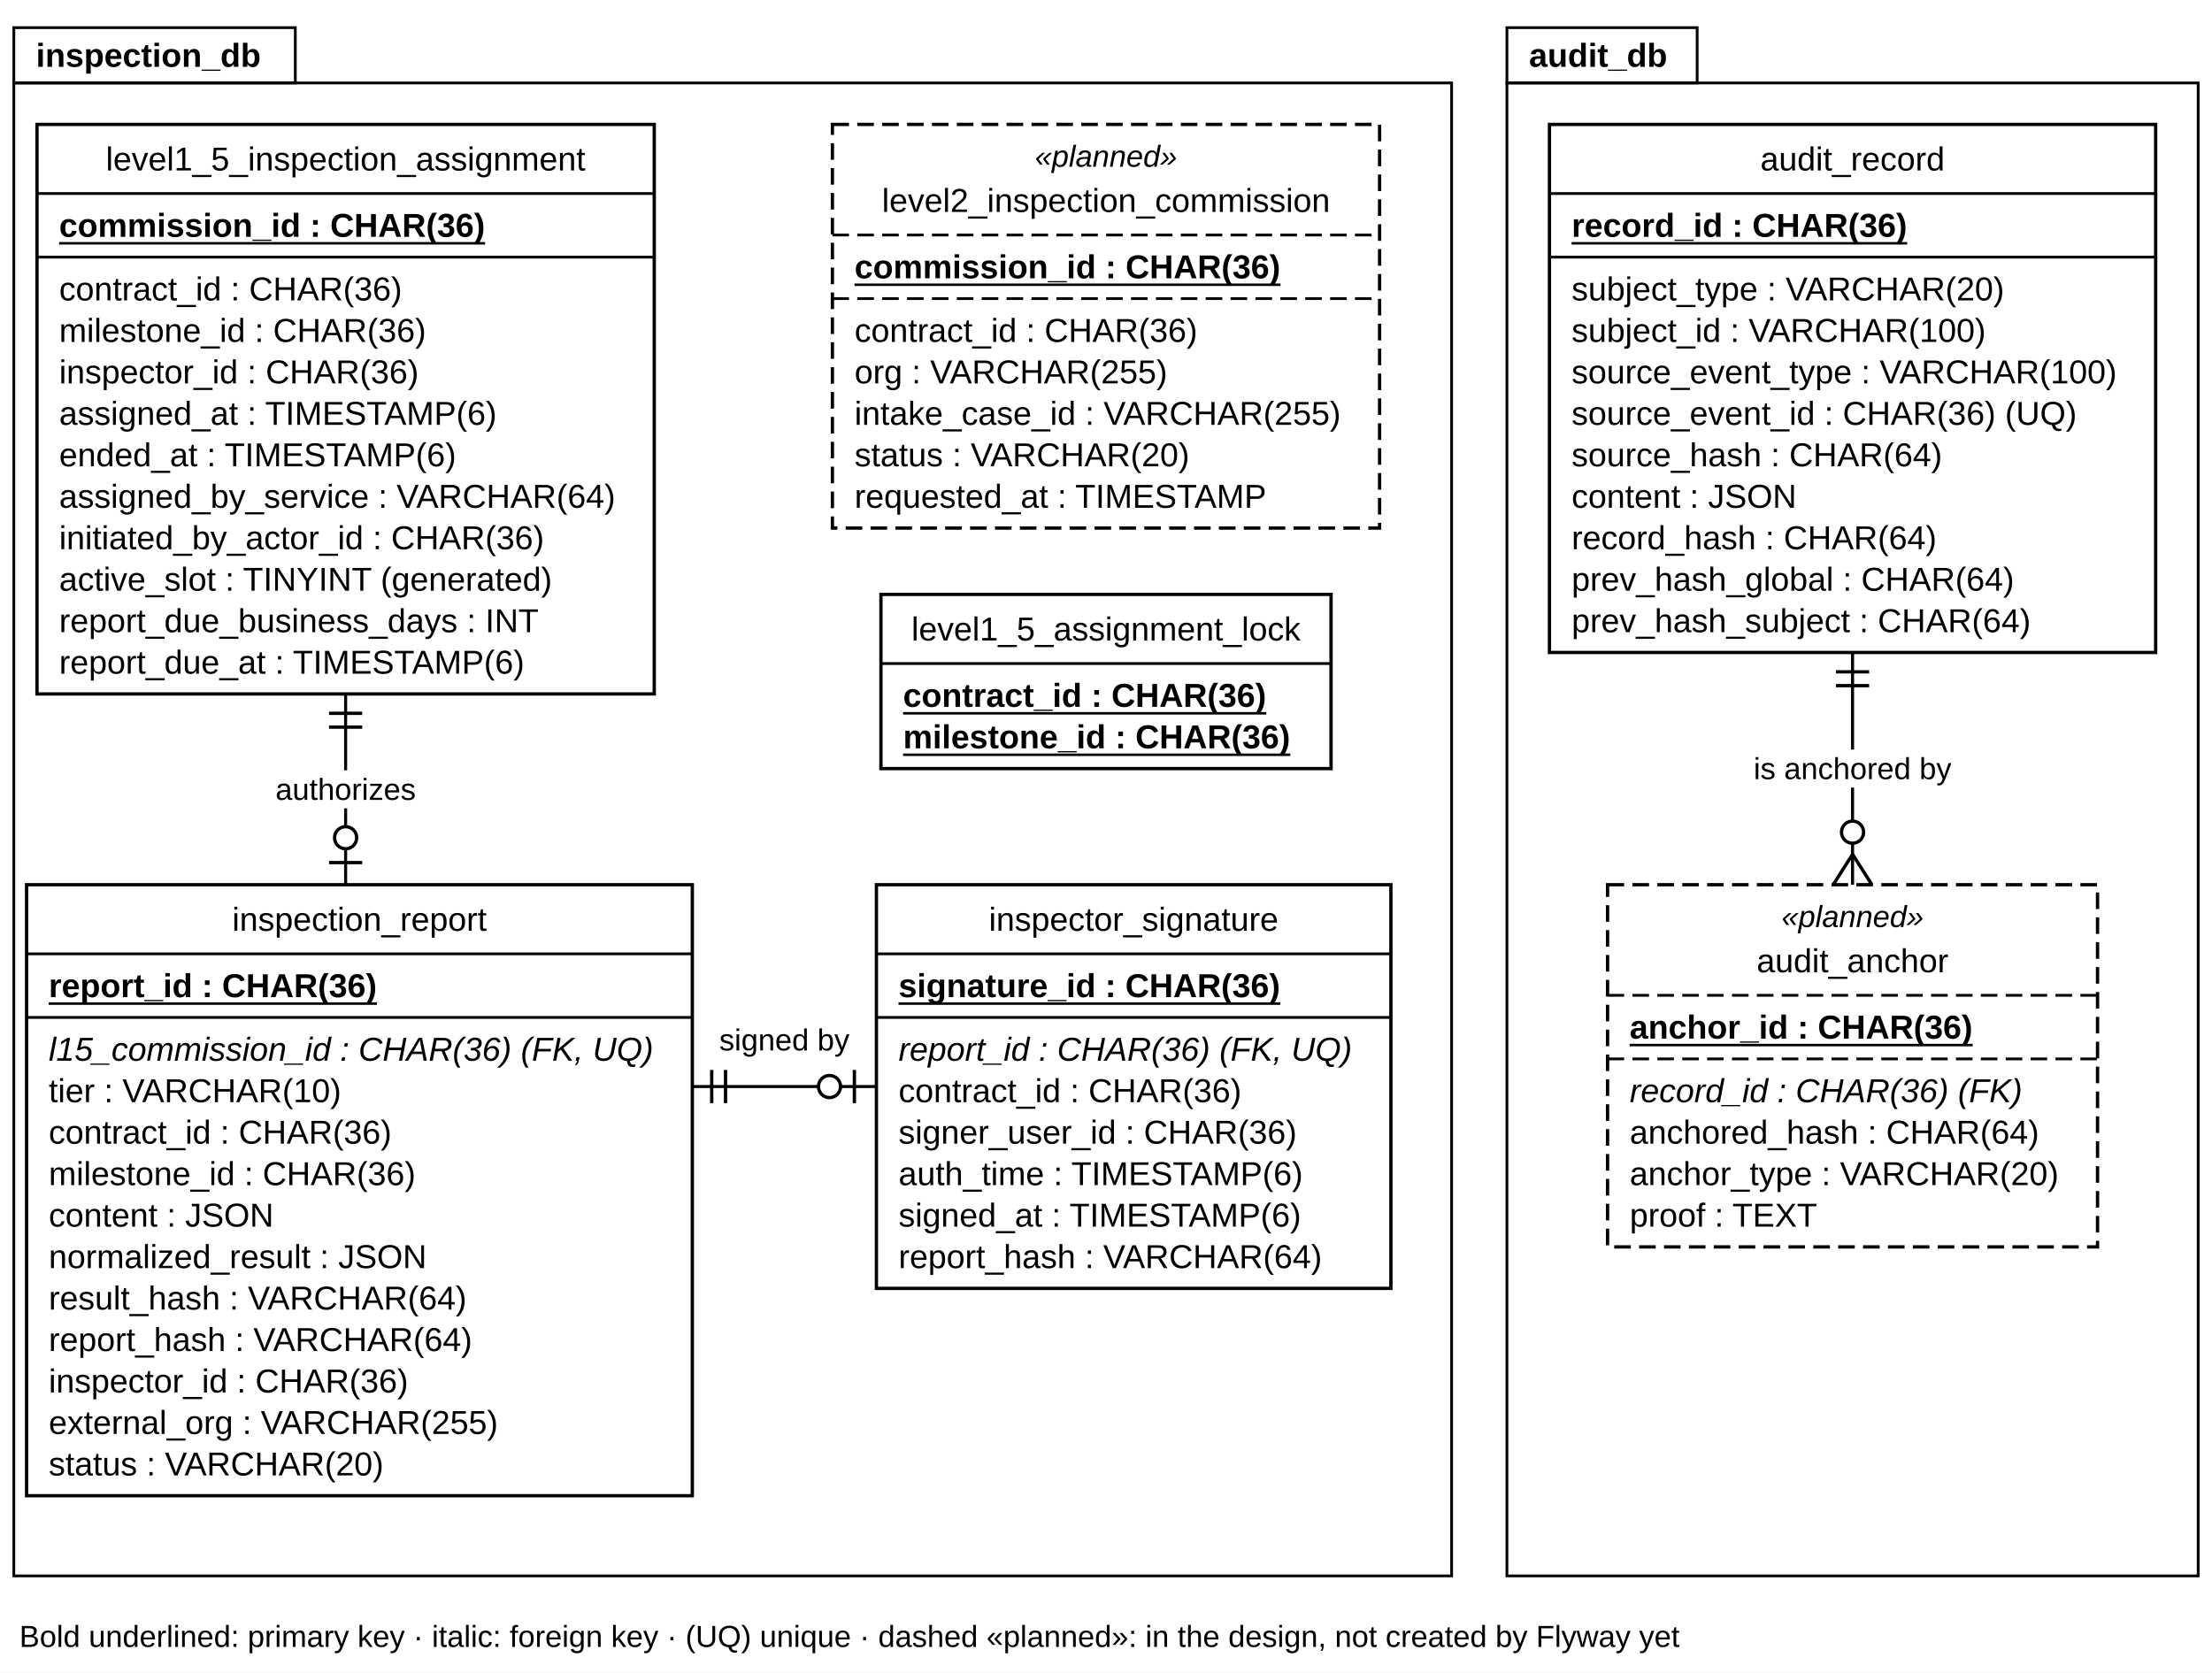
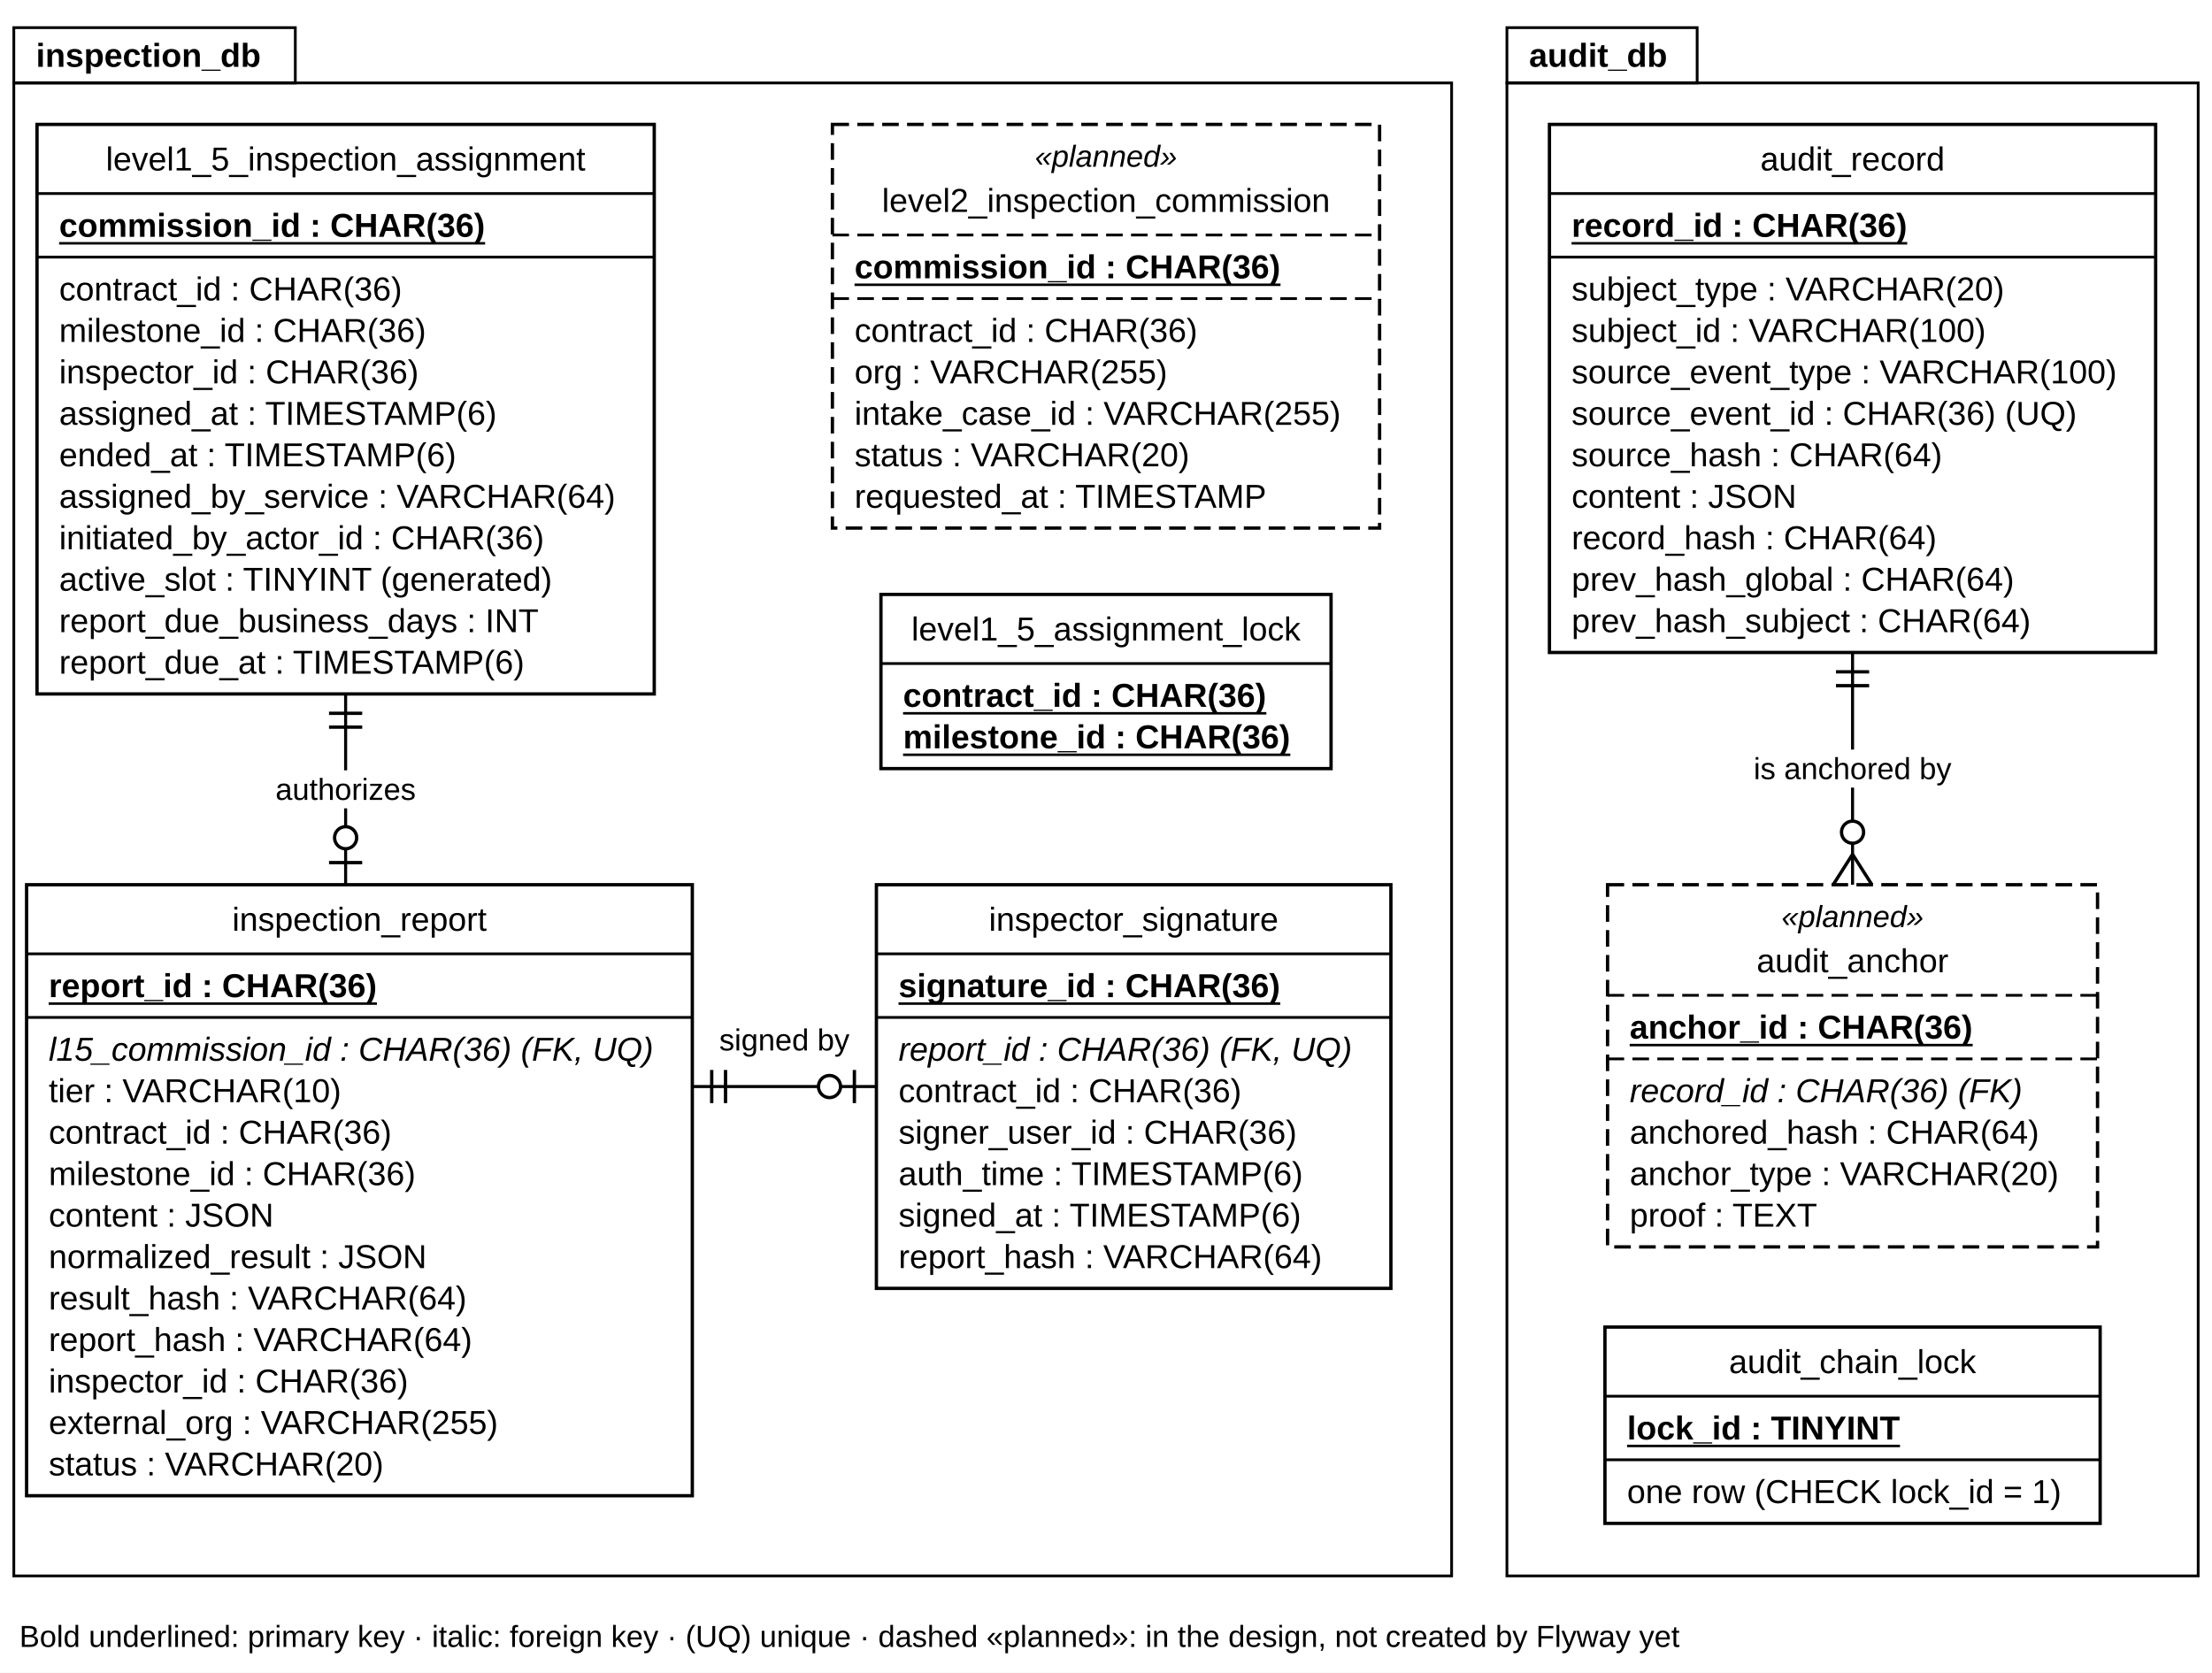
<svg xmlns="http://www.w3.org/2000/svg" width="800" height="605" viewBox="0 0 800 605" font-family="Arial" font-size="12">
  <defs>
    <marker id="open" viewBox="0 0 12 12" refX="11" refY="6" markerWidth="12" markerHeight="12" markerUnits="userSpaceOnUse" orient="auto">
      <path d="M1,1 L11,6 L1,11" fill="none" stroke="black" stroke-width="1.2" />
    </marker>
    <marker id="tri" viewBox="0 0 14 14" refX="13" refY="7" markerWidth="14" markerHeight="14" markerUnits="userSpaceOnUse" orient="auto">
      <path d="M1,1 L13,7 L1,13 Z" fill="white" stroke="black" />
    </marker>
    <marker id="dia" viewBox="0 0 18 10" refX="1" refY="5" markerWidth="18" markerHeight="10" markerUnits="userSpaceOnUse" orient="auto">
      <path d="M1,5 L9,1 L17,5 L9,9 Z" fill="black" />
    </marker>
  </defs>
  <rect x="0" y="0" width="800" height="605" fill="white" />
  <path d="M125.0,251.0 L125.0,320.0" fill="none" stroke="black" stroke-width="1.1" />
  <line x1="131.0" y1="258.0" x2="119.0" y2="258.0" stroke="black" stroke-width="1.2" />
  <line x1="131.0" y1="263.0" x2="119.0" y2="263.0" stroke="black" stroke-width="1.2" />
  <line x1="119.0" y1="312.0" x2="131.0" y2="312.0" stroke="black" stroke-width="1.2" />
  <circle cx="125.0" cy="303.0" r="4" fill="white" stroke="black" stroke-width="1.2" />
  <rect x="97.625" y="278.625" width="54.75" height="13.75" fill="white" />
  <text text-anchor="start" dominant-baseline="central" font-size="11">
    <tspan x="99.625" y="285.5">authorizes</tspan>
  </text>
  <path d="M250.385,393.0 L316.963,393.0" fill="none" stroke="black" stroke-width="1.1" />
  <line x1="257.4" y1="387.0" x2="257.4" y2="399.0" stroke="black" stroke-width="1.2" />
  <line x1="262.4" y1="387.0" x2="262.4" y2="399.0" stroke="black" stroke-width="1.2" />
  <line x1="309.0" y1="399.0" x2="309.0" y2="387.0" stroke="black" stroke-width="1.2" />
  <circle cx="300.0" cy="393.0" r="4" fill="white" stroke="black" stroke-width="1.2" />
  <rect x="258.131" y="369.25" width="51.086" height="13.75" fill="white" />
  <text text-anchor="start" dominant-baseline="central" font-size="11">
    <tspan x="260.131" y="376.125">signed by</tspan>
  </text>
  <path d="M670.0,236.0 L670.0,320.0" fill="none" stroke="black" stroke-width="1.1" />
  <line x1="676.0" y1="243.0" x2="664.0" y2="243.0" stroke="black" stroke-width="1.2" />
  <line x1="676.0" y1="248.0" x2="664.0" y2="248.0" stroke="black" stroke-width="1.2" />
  <line x1="670.0" y1="309.0" x2="663.0" y2="320.0" stroke="black" stroke-width="1.2" />
  <line x1="670.0" y1="309.0" x2="677.0" y2="320.0" stroke="black" stroke-width="1.2" />
  <circle cx="670.0" cy="301.0" r="4" fill="white" stroke="black" stroke-width="1.2" />
  <rect x="632.23" y="271.125" width="75.539" height="13.75" fill="white" />
  <text text-anchor="start" dominant-baseline="central" font-size="11">
    <tspan x="634.23" y="278.0">is anchored by</tspan>
  </text>
  <rect x="5.0" y="10.0" width="101.8" height="20" fill="white" stroke="black" />
  <rect x="5.0" y="30.0" width="520" height="540" fill="none" stroke="black" />
  <text text-anchor="start" dominant-baseline="central" font-size="12" font-weight="bold">
    <tspan x="13.0" y="20.0">inspection_db</tspan>
  </text>
  <rect x="13.383" y="45.0" width="223.234" height="206" fill="white" stroke="black" stroke-width="1.2" />
  <text text-anchor="middle" dominant-baseline="central" font-size="12">
    <tspan x="125" y="57.5">level1_5_inspection_assignment</tspan>
  </text>
  <line x1="13.383" y1="70.0" x2="236.617" y2="70.0" stroke="black" />
  <text text-anchor="start" dominant-baseline="central" font-size="12" font-weight="bold">
    <tspan x="21.383" y="81.5">commission_id : CHAR(36)</tspan>
  </text>
  <line x1="21.383" y1="88.0" x2="175.449" y2="88.0" stroke="black" stroke-width="0.9" />
  <line x1="13.383" y1="93.0" x2="236.617" y2="93.0" stroke="black" />
  <text text-anchor="start" dominant-baseline="central" font-size="12">
    <tspan x="21.383" y="104.5">contract_id : CHAR(36)</tspan>
  </text>
  <text text-anchor="start" dominant-baseline="central" font-size="12">
    <tspan x="21.383" y="119.5">milestone_id : CHAR(36)</tspan>
  </text>
  <text text-anchor="start" dominant-baseline="central" font-size="12">
    <tspan x="21.383" y="134.5">inspector_id : CHAR(36)</tspan>
  </text>
  <text text-anchor="start" dominant-baseline="central" font-size="12">
    <tspan x="21.383" y="149.5">assigned_at : TIMESTAMP(6)</tspan>
  </text>
  <text text-anchor="start" dominant-baseline="central" font-size="12">
    <tspan x="21.383" y="164.5">ended_at : TIMESTAMP(6)</tspan>
  </text>
  <text text-anchor="start" dominant-baseline="central" font-size="12">
    <tspan x="21.383" y="179.5">assigned_by_service : VARCHAR(64)</tspan>
  </text>
  <text text-anchor="start" dominant-baseline="central" font-size="12">
    <tspan x="21.383" y="194.5">initiated_by_actor_id : CHAR(36)</tspan>
  </text>
  <text text-anchor="start" dominant-baseline="central" font-size="12">
    <tspan x="21.383" y="209.5">active_slot : TINYINT (generated)</tspan>
  </text>
  <text text-anchor="start" dominant-baseline="central" font-size="12">
    <tspan x="21.383" y="224.5">report_due_business_days : INT</tspan>
  </text>
  <text text-anchor="start" dominant-baseline="central" font-size="12">
    <tspan x="21.383" y="239.5">report_due_at : TIMESTAMP(6)</tspan>
  </text>
  <rect x="301.051" y="45.0" width="197.898" height="146" fill="white" stroke="black" stroke-width="1.2" stroke-dasharray="6,3" />
  <text text-anchor="middle" dominant-baseline="central" font-size="11" font-style="italic">
    <tspan x="400" y="56.5">«planned»</tspan>
  </text>
  <text text-anchor="middle" dominant-baseline="central" font-size="12">
    <tspan x="400" y="72.5">level2_inspection_commission</tspan>
  </text>
  <line x1="301.051" y1="85.0" x2="498.949" y2="85.0" stroke="black" stroke-dasharray="6,3" />
  <text text-anchor="start" dominant-baseline="central" font-size="12" font-weight="bold">
    <tspan x="309.051" y="96.5">commission_id : CHAR(36)</tspan>
  </text>
  <line x1="309.051" y1="103.0" x2="463.117" y2="103.0" stroke="black" stroke-width="0.9" />
  <line x1="301.051" y1="108.0" x2="498.949" y2="108.0" stroke="black" stroke-dasharray="6,3" />
  <text text-anchor="start" dominant-baseline="central" font-size="12">
    <tspan x="309.051" y="119.5">contract_id : CHAR(36)</tspan>
  </text>
  <text text-anchor="start" dominant-baseline="central" font-size="12">
    <tspan x="309.051" y="134.5">org : VARCHAR(255)</tspan>
  </text>
  <text text-anchor="start" dominant-baseline="central" font-size="12">
    <tspan x="309.051" y="149.5">intake_case_id : VARCHAR(255)</tspan>
  </text>
  <text text-anchor="start" dominant-baseline="central" font-size="12">
    <tspan x="309.051" y="164.5">status : VARCHAR(20)</tspan>
  </text>
  <text text-anchor="start" dominant-baseline="central" font-size="12">
    <tspan x="309.051" y="179.5">requested_at : TIMESTAMP</tspan>
  </text>
  <rect x="318.605" y="215.0" width="162.789" height="63" fill="white" stroke="black" stroke-width="1.2" />
  <text text-anchor="middle" dominant-baseline="central" font-size="12">
    <tspan x="400" y="227.5">level1_5_assignment_lock</tspan>
  </text>
  <line x1="318.605" y1="240.0" x2="481.395" y2="240.0" stroke="black" />
  <text text-anchor="start" dominant-baseline="central" font-size="12" font-weight="bold">
    <tspan x="326.605" y="251.5">contract_id : CHAR(36)</tspan>
  </text>
  <line x1="326.605" y1="258.0" x2="457.988" y2="258.0" stroke="black" stroke-width="0.9" />
  <text text-anchor="start" dominant-baseline="central" font-size="12" font-weight="bold">
    <tspan x="326.605" y="266.5">milestone_id : CHAR(36)</tspan>
  </text>
  <line x1="326.605" y1="273.0" x2="466.664" y2="273.0" stroke="black" stroke-width="0.9" />
  <rect x="9.615" y="320.0" width="240.77" height="221" fill="white" stroke="black" stroke-width="1.2" />
  <text text-anchor="middle" dominant-baseline="central" font-size="12">
    <tspan x="130" y="332.5">inspection_report</tspan>
  </text>
  <line x1="9.615" y1="345.0" x2="250.385" y2="345.0" stroke="black" />
  <text text-anchor="start" dominant-baseline="central" font-size="12" font-weight="bold">
    <tspan x="17.615" y="356.5">report_id : CHAR(36)</tspan>
  </text>
  <line x1="17.615" y1="363.0" x2="136.322" y2="363.0" stroke="black" stroke-width="0.9" />
  <line x1="9.615" y1="368.0" x2="250.385" y2="368.0" stroke="black" />
  <text text-anchor="start" dominant-baseline="central" font-size="12" font-style="italic">
    <tspan x="17.615" y="379.5">l15_commission_id : CHAR(36) (FK, UQ)</tspan>
  </text>
  <text text-anchor="start" dominant-baseline="central" font-size="12">
    <tspan x="17.615" y="394.5">tier : VARCHAR(10)</tspan>
  </text>
  <text text-anchor="start" dominant-baseline="central" font-size="12">
    <tspan x="17.615" y="409.5">contract_id : CHAR(36)</tspan>
  </text>
  <text text-anchor="start" dominant-baseline="central" font-size="12">
    <tspan x="17.615" y="424.5">milestone_id : CHAR(36)</tspan>
  </text>
  <text text-anchor="start" dominant-baseline="central" font-size="12">
    <tspan x="17.615" y="439.5">content : JSON</tspan>
  </text>
  <text text-anchor="start" dominant-baseline="central" font-size="12">
    <tspan x="17.615" y="454.5">normalized_result : JSON</tspan>
  </text>
  <text text-anchor="start" dominant-baseline="central" font-size="12">
    <tspan x="17.615" y="469.5">result_hash : VARCHAR(64)</tspan>
  </text>
  <text text-anchor="start" dominant-baseline="central" font-size="12">
    <tspan x="17.615" y="484.5">report_hash : VARCHAR(64)</tspan>
  </text>
  <text text-anchor="start" dominant-baseline="central" font-size="12">
    <tspan x="17.615" y="499.5">inspector_id : CHAR(36)</tspan>
  </text>
  <text text-anchor="start" dominant-baseline="central" font-size="12">
    <tspan x="17.615" y="514.5">external_org : VARCHAR(255)</tspan>
  </text>
  <text text-anchor="start" dominant-baseline="central" font-size="12">
    <tspan x="17.615" y="529.5">status : VARCHAR(20)</tspan>
  </text>
  <rect x="316.963" y="320.0" width="186.074" height="146" fill="white" stroke="black" stroke-width="1.2" />
  <text text-anchor="middle" dominant-baseline="central" font-size="12">
    <tspan x="410" y="332.5">inspector_signature</tspan>
  </text>
  <line x1="316.963" y1="345.0" x2="503.037" y2="345.0" stroke="black" />
  <text text-anchor="start" dominant-baseline="central" font-size="12" font-weight="bold">
    <tspan x="324.963" y="356.5">signature_id : CHAR(36)</tspan>
  </text>
  <line x1="324.963" y1="363.0" x2="463.018" y2="363.0" stroke="black" stroke-width="0.9" />
  <line x1="316.963" y1="368.0" x2="503.037" y2="368.0" stroke="black" />
  <text text-anchor="start" dominant-baseline="central" font-size="12" font-style="italic">
    <tspan x="324.963" y="379.5">report_id : CHAR(36) (FK, UQ)</tspan>
  </text>
  <text text-anchor="start" dominant-baseline="central" font-size="12">
    <tspan x="324.963" y="394.5">contract_id : CHAR(36)</tspan>
  </text>
  <text text-anchor="start" dominant-baseline="central" font-size="12">
    <tspan x="324.963" y="409.5">signer_user_id : CHAR(36)</tspan>
  </text>
  <text text-anchor="start" dominant-baseline="central" font-size="12">
    <tspan x="324.963" y="424.5">auth_time : TIMESTAMP(6)</tspan>
  </text>
  <text text-anchor="start" dominant-baseline="central" font-size="12">
    <tspan x="324.963" y="439.5">signed_at : TIMESTAMP(6)</tspan>
  </text>
  <text text-anchor="start" dominant-baseline="central" font-size="12">
    <tspan x="324.963" y="454.5">report_hash : VARCHAR(64)</tspan>
  </text>
  <rect x="545.0" y="10.0" width="68.8" height="20" fill="white" stroke="black" />
  <rect x="545.0" y="30.0" width="250" height="540" fill="none" stroke="black" />
  <text text-anchor="start" dominant-baseline="central" font-size="12" font-weight="bold">
    <tspan x="553.0" y="20.0">audit_db</tspan>
  </text>
  <rect x="560.377" y="45.0" width="219.246" height="191" fill="white" stroke="black" stroke-width="1.2" />
  <text text-anchor="middle" dominant-baseline="central" font-size="12">
    <tspan x="670" y="57.5">audit_record</tspan>
  </text>
  <line x1="560.377" y1="70.0" x2="779.623" y2="70.0" stroke="black" />
  <text text-anchor="start" dominant-baseline="central" font-size="12" font-weight="bold">
    <tspan x="568.377" y="81.5">record_id : CHAR(36)</tspan>
  </text>
  <line x1="568.377" y1="88.0" x2="689.764" y2="88.0" stroke="black" stroke-width="0.9" />
  <line x1="560.377" y1="93.0" x2="779.623" y2="93.0" stroke="black" />
  <text text-anchor="start" dominant-baseline="central" font-size="12">
    <tspan x="568.377" y="104.5">subject_type : VARCHAR(20)</tspan>
  </text>
  <text text-anchor="start" dominant-baseline="central" font-size="12">
    <tspan x="568.377" y="119.5">subject_id : VARCHAR(100)</tspan>
  </text>
  <text text-anchor="start" dominant-baseline="central" font-size="12">
    <tspan x="568.377" y="134.5">source_event_type : VARCHAR(100)</tspan>
  </text>
  <text text-anchor="start" dominant-baseline="central" font-size="12">
    <tspan x="568.377" y="149.5">source_event_id : CHAR(36) (UQ)</tspan>
  </text>
  <text text-anchor="start" dominant-baseline="central" font-size="12">
    <tspan x="568.377" y="164.5">source_hash : CHAR(64)</tspan>
  </text>
  <text text-anchor="start" dominant-baseline="central" font-size="12">
    <tspan x="568.377" y="179.5">content : JSON</tspan>
  </text>
  <text text-anchor="start" dominant-baseline="central" font-size="12">
    <tspan x="568.377" y="194.5">record_hash : CHAR(64)</tspan>
  </text>
  <text text-anchor="start" dominant-baseline="central" font-size="12">
    <tspan x="568.377" y="209.5">prev_hash_global : CHAR(64)</tspan>
  </text>
  <text text-anchor="start" dominant-baseline="central" font-size="12">
    <tspan x="568.377" y="224.5">prev_hash_subject : CHAR(64)</tspan>
  </text>
  <rect x="581.396" y="320.0" width="177.207" height="131" fill="white" stroke="black" stroke-width="1.2" stroke-dasharray="6,3" />
  <text text-anchor="middle" dominant-baseline="central" font-size="11" font-style="italic">
    <tspan x="670" y="331.5">«planned»</tspan>
  </text>
  <text text-anchor="middle" dominant-baseline="central" font-size="12">
    <tspan x="670" y="347.5">audit_anchor</tspan>
  </text>
  <line x1="581.396" y1="360.0" x2="758.604" y2="360.0" stroke="black" stroke-dasharray="6,3" />
  <text text-anchor="start" dominant-baseline="central" font-size="12" font-weight="bold">
    <tspan x="589.396" y="371.5">anchor_id : CHAR(36)</tspan>
  </text>
  <line x1="589.396" y1="378.0" x2="713.443" y2="378.0" stroke="black" stroke-width="0.9" />
  <line x1="581.396" y1="383.0" x2="758.604" y2="383.0" stroke="black" stroke-dasharray="6,3" />
  <text text-anchor="start" dominant-baseline="central" font-size="12" font-style="italic">
    <tspan x="589.396" y="394.5">record_id : CHAR(36) (FK)</tspan>
  </text>
  <text text-anchor="start" dominant-baseline="central" font-size="12">
    <tspan x="589.396" y="409.5">anchored_hash : CHAR(64)</tspan>
  </text>
  <text text-anchor="start" dominant-baseline="central" font-size="12">
    <tspan x="589.396" y="424.5">anchor_type : VARCHAR(20)</tspan>
  </text>
  <text text-anchor="start" dominant-baseline="central" font-size="12">
    <tspan x="589.396" y="439.5">proof : TEXT</tspan>
  </text>
+   <rect x="580.451" y="480.0" width="179.098" height="71" fill="white" stroke="black" stroke-width="1.2" />
+   <text text-anchor="middle" dominant-baseline="central" font-size="12">
+     <tspan x="670" y="492.5">audit_chain_lock</tspan>
+   </text>
+   <line x1="580.451" y1="505.0" x2="759.549" y2="505.0" stroke="black" />
+   <text text-anchor="start" dominant-baseline="central" font-size="12" font-weight="bold">
+     <tspan x="588.451" y="516.5">lock_id : TINYINT</tspan>
+   </text>
+   <line x1="588.451" y1="523.0" x2="687.158" y2="523.0" stroke="black" stroke-width="0.9" />
+   <line x1="580.451" y1="528.0" x2="759.549" y2="528.0" stroke="black" />
+   <text text-anchor="start" dominant-baseline="central" font-size="12">
+     <tspan x="588.451" y="539.5">one row (CHECK lock_id = 1)</tspan>
+   </text>
  <text text-anchor="start" dominant-baseline="central" font-size="11">
    <tspan x="7.0" y="591.875">Bold underlined: primary key · italic: foreign key · (UQ) unique · dashed «planned»: in the design, not created by Flyway yet</tspan>
  </text>
</svg>
